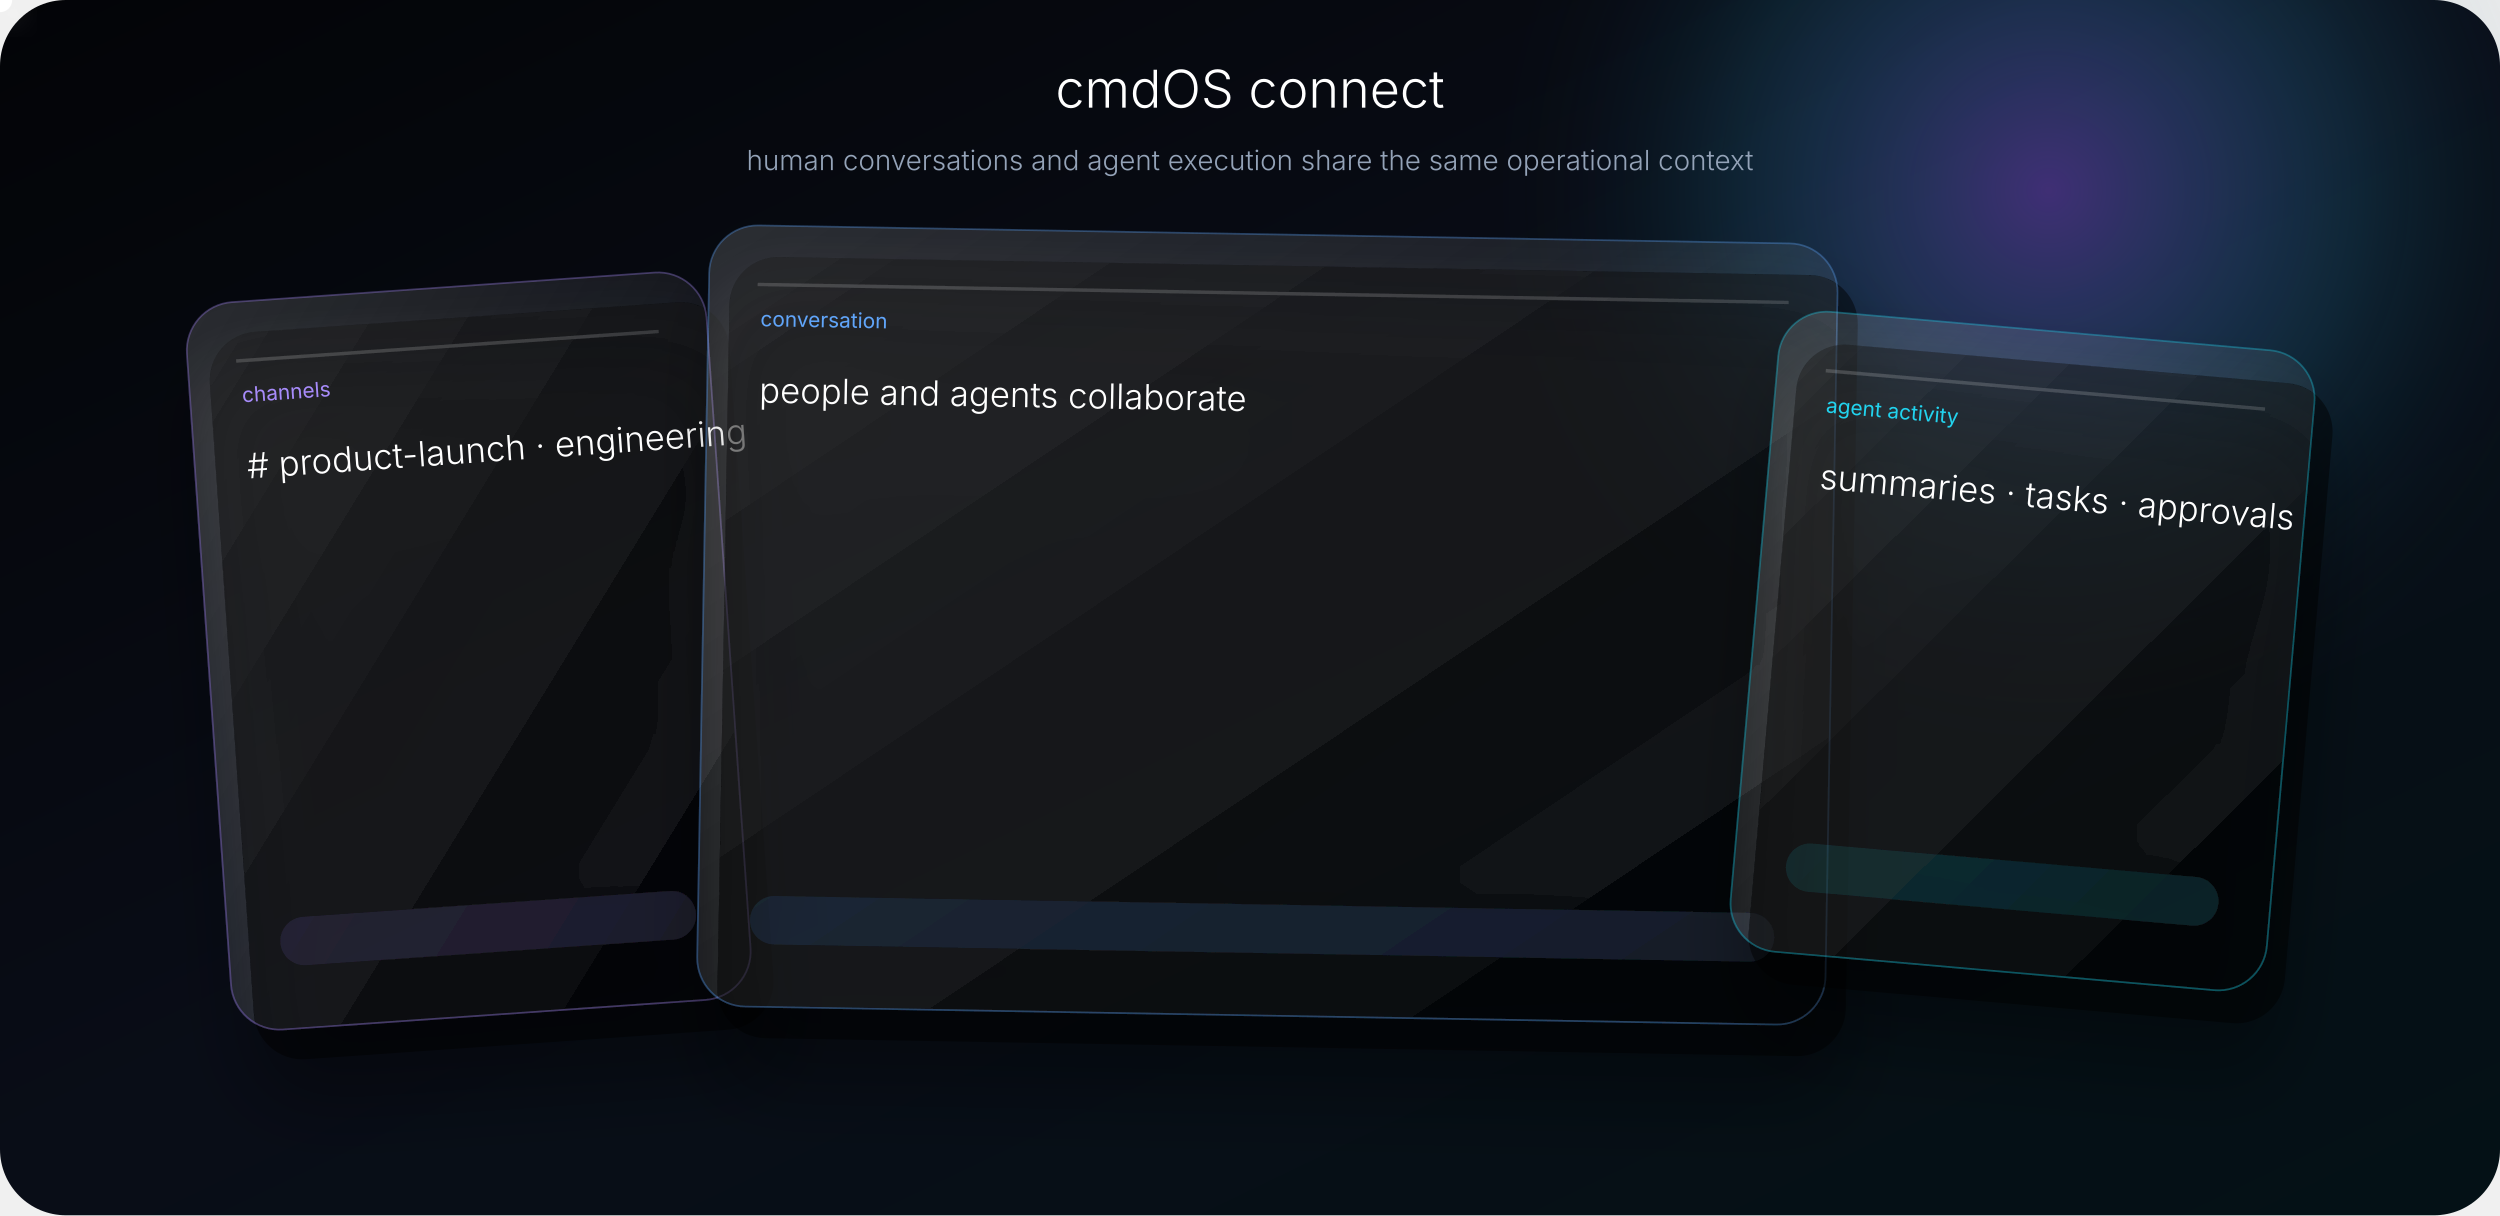
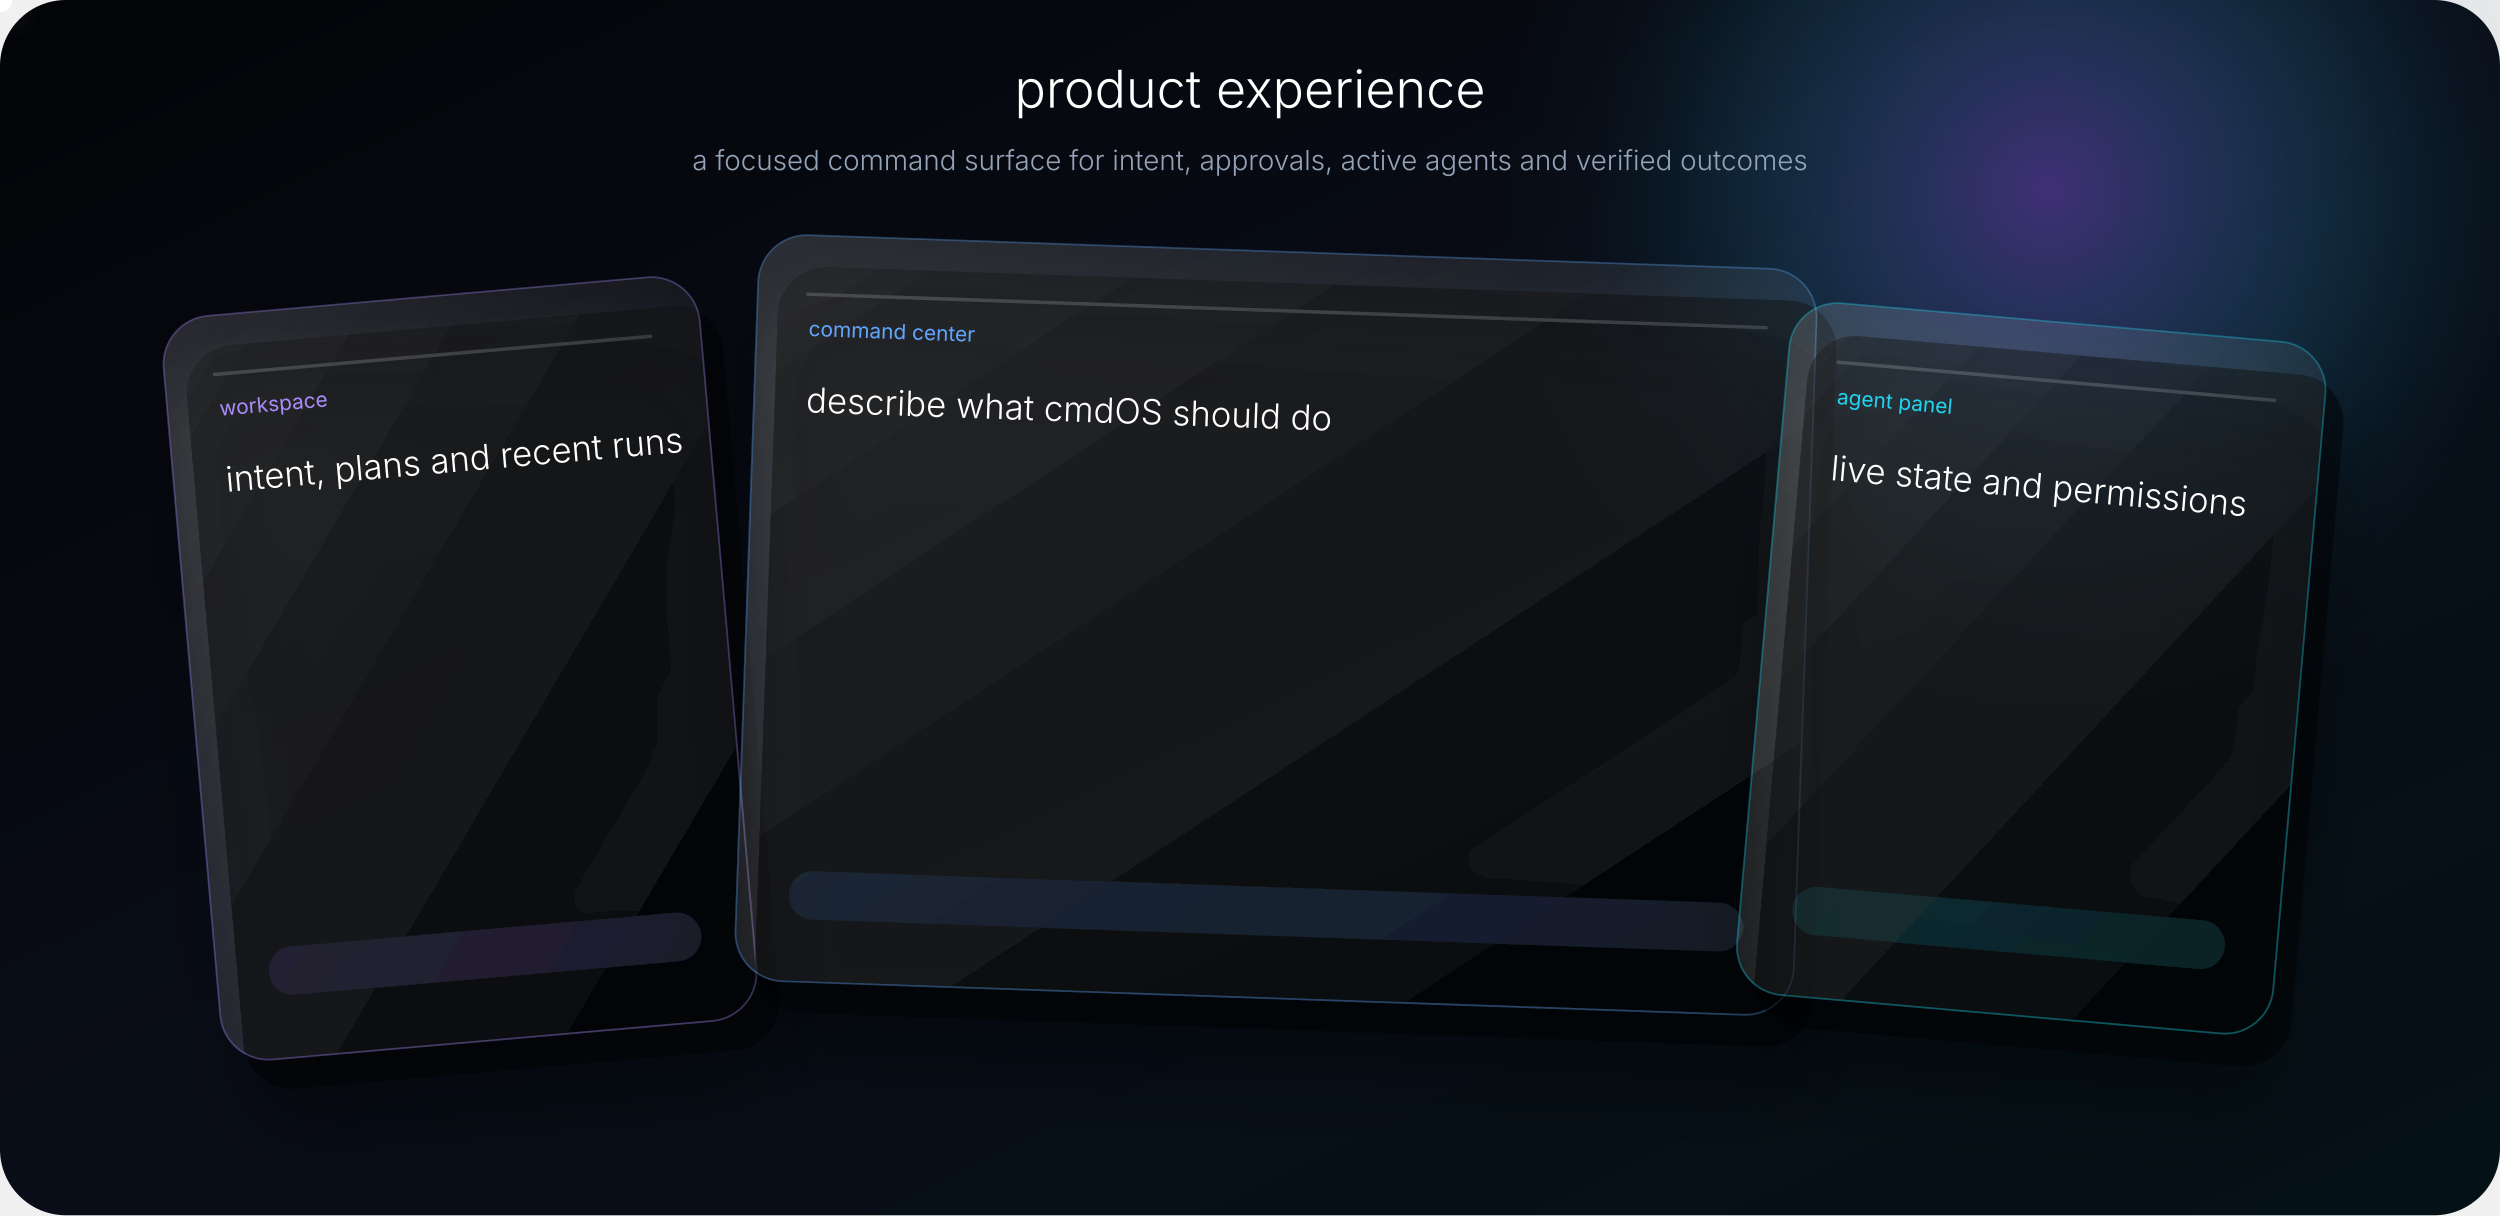
<svg xmlns="http://www.w3.org/2000/svg" width="1440" height="700" viewBox="0 0 1440 700">
  <defs>
    <linearGradient id="bg" x1="0" y1="0" x2="1" y2="1">
      <stop offset="0" stop-color="#030407" />
      <stop offset=".48" stop-color="#090d17" />
      <stop offset="1" stop-color="#041116" />
    </linearGradient>
    <linearGradient id="brand" x1="0" y1="0" x2="1" y2="1">
      <stop offset="0" stop-color="#a78bfa" />
      <stop offset=".48" stop-color="#60a5fa" />
      <stop offset="1" stop-color="#22d3ee" />
    </linearGradient>
    <linearGradient id="glass" x1="0" y1="0" x2="1" y2="1">
      <stop offset="0" stop-color="#ffffff" stop-opacity=".14" />
      <stop offset=".52" stop-color="#ffffff" stop-opacity=".055" />
      <stop offset="1" stop-color="#ffffff" stop-opacity=".02" />
    </linearGradient>
    <linearGradient id="metal" x1="0" y1="0" x2="1" y2="1">
      <stop offset="0" stop-color="#f8fafc" />
      <stop offset=".25" stop-color="#64748b" />
      <stop offset=".48" stop-color="#ffffff" />
      <stop offset=".72" stop-color="#334155" />
      <stop offset="1" stop-color="#cbd5e1" />
    </linearGradient>
    <radialGradient id="orb">
      <stop offset="0" stop-color="#8b5cf6" stop-opacity=".42" />
      <stop offset=".55" stop-color="#38bdf8" stop-opacity=".13" />
      <stop offset="1" stop-color="#030407" stop-opacity="0" />
    </radialGradient>
    <filter id="deepShadow" x="-80%" y="-80%" width="260%" height="260%">
      <feGaussianBlur in="SourceAlpha" stdDeviation="22" result="blur" />
      <feOffset dx="0" dy="28" result="offset" />
      <feColorMatrix in="offset" type="matrix" values="0 0 0 0 0               0 0 0 0 0               0 0 0 0 0               0 0 0 .68 0" result="shadow" />
      <feMerge>
        <feMergeNode in="shadow" />
        <feMergeNode in="SourceGraphic" />
      </feMerge>
    </filter>
    <filter id="glow" x="-100%" y="-100%" width="300%" height="300%">
      <feGaussianBlur stdDeviation="9" result="b" />
      <feMerge>
        <feMergeNode in="b" />
        <feMergeNode in="SourceGraphic" />
      </feMerge>
    </filter>
  </defs>
  <rect width="1440" height="700" rx="38" fill="url(#bg)" />
  <circle cx="1180" cy="110" r="330" fill="url(#orb)" />
-   <text x="720" y="62" text-anchor="middle" font-family="Inter,Arial,sans-serif" font-size="30" font-weight="300" fill="#ffffff">cmdOS connect</text>
-   <text x="720" y="98" text-anchor="middle" font-family="Inter,Arial,sans-serif" font-size="16" font-weight="300" fill="#94a3b8">human conversations and agent execution share the same operational context</text>
-   <g transform="translate(120 165) rotate(-4 150.0 210.0)" filter="url(#deepShadow)">
-     <rect x="12" y="18" width="300" height="420" rx="28" fill="#000000" opacity=".48" />
-     <rect width="300" height="420" rx="28" fill="url(#glass)" stroke="#a78bfa" stroke-opacity=".34" />
-     <path d="M28 34 H272" stroke="#ffffff" stroke-opacity=".16" stroke-width="2" />
-     <text x="30" y="58" font-family="Inter,Arial,sans-serif" font-size="12" font-weight="400" fill="#a78bfa">channels</text>
-     <text x="30" y="102" font-family="Inter,Arial,sans-serif" font-size="20" font-weight="300" fill="#ffffff"># product-launch · engineering</text>
-     <rect x="30" y="356" width="240" height="28" rx="14" fill="#a78bfa" opacity=".10" />
+   <text x="720" y="62" text-anchor="middle" font-family="Inter,Arial,sans-serif" font-size="30" font-weight="300" fill="#ffffff">product experience</text>
+   <text x="720" y="98" text-anchor="middle" font-family="Inter,Arial,sans-serif" font-size="16" font-weight="300" fill="#94a3b8">a focused command surface for intent, approvals, active agents and verified outcomes</text>
+   <g transform="translate(110 170) rotate(-5 155.0 215.0)" filter="url(#deepShadow)">
+     <rect x="12" y="18" width="310" height="430" rx="28" fill="#000000" opacity=".48" />
+     <rect width="310" height="430" rx="28" fill="url(#glass)" stroke="#a78bfa" stroke-opacity=".34" />
+     <path d="M28 34 H282" stroke="#ffffff" stroke-opacity=".16" stroke-width="2" />
+     <text x="30" y="58" font-family="Inter,Arial,sans-serif" font-size="12" font-weight="400" fill="#a78bfa">workspace</text>
+     <text x="30" y="102" font-family="Inter,Arial,sans-serif" font-size="20" font-weight="300" fill="#ffffff">intent, plans and recent runs</text>
+     <rect x="30" y="366" width="250" height="28" rx="14" fill="#a78bfa" opacity=".10" />
  </g>
-   <g transform="translate(405 135) rotate(1 325.0 225.0)" filter="url(#deepShadow)">
-     <rect x="12" y="18" width="650" height="450" rx="28" fill="#000000" opacity=".48" />
-     <rect width="650" height="450" rx="28" fill="url(#glass)" stroke="#60a5fa" stroke-opacity=".34" />
-     <path d="M28 34 H622" stroke="#ffffff" stroke-opacity=".16" stroke-width="2" />
-     <text x="30" y="58" font-family="Inter,Arial,sans-serif" font-size="12" font-weight="400" fill="#60a5fa">conversation</text>
-     <text x="30" y="102" font-family="Inter,Arial,sans-serif" font-size="20" font-weight="300" fill="#ffffff">people and agents collaborate</text>
-     <rect x="30" y="386" width="590" height="28" rx="14" fill="#60a5fa" opacity=".10" />
+   <g transform="translate(430 145) rotate(2 305.0 215.0)" filter="url(#deepShadow)">
+     <rect x="12" y="18" width="610" height="430" rx="28" fill="#000000" opacity=".48" />
+     <rect width="610" height="430" rx="28" fill="url(#glass)" stroke="#60a5fa" stroke-opacity=".34" />
+     <path d="M28 34 H582" stroke="#ffffff" stroke-opacity=".16" stroke-width="2" />
+     <text x="30" y="58" font-family="Inter,Arial,sans-serif" font-size="12" font-weight="400" fill="#60a5fa">command center</text>
+     <text x="30" y="102" font-family="Inter,Arial,sans-serif" font-size="20" font-weight="300" fill="#ffffff">describe what cmdOS should do</text>
+     <rect x="30" y="366" width="550" height="28" rx="14" fill="#60a5fa" opacity=".10" />
  </g>
-   <g transform="translate(1010 190) rotate(5 155.0 185.0)" filter="url(#deepShadow)">
-     <rect x="12" y="18" width="310" height="370" rx="28" fill="#000000" opacity=".48" />
-     <rect width="310" height="370" rx="28" fill="url(#glass)" stroke="#22d3ee" stroke-opacity=".34" />
+   <g transform="translate(1015 185) rotate(5 155.0 200.0)" filter="url(#deepShadow)">
+     <rect x="12" y="18" width="310" height="400" rx="28" fill="#000000" opacity=".48" />
+     <rect width="310" height="400" rx="28" fill="url(#glass)" stroke="#22d3ee" stroke-opacity=".34" />
    <path d="M28 34 H282" stroke="#ffffff" stroke-opacity=".16" stroke-width="2" />
-     <text x="30" y="58" font-family="Inter,Arial,sans-serif" font-size="12" font-weight="400" fill="#22d3ee">agent activity</text>
-     <text x="30" y="102" font-family="Inter,Arial,sans-serif" font-size="20" font-weight="300" fill="#ffffff">summaries · tasks · approvals</text>
-     <rect x="30" y="306" width="250" height="28" rx="14" fill="#22d3ee" opacity=".10" />
+     <text x="30" y="58" font-family="Inter,Arial,sans-serif" font-size="12" font-weight="400" fill="#22d3ee">agent panel</text>
+     <text x="30" y="102" font-family="Inter,Arial,sans-serif" font-size="20" font-weight="300" fill="#ffffff">live state and permissions</text>
+     <rect x="30" y="336" width="250" height="28" rx="14" fill="#22d3ee" opacity=".10" />
  </g>
  <circle r="7" fill="#ffffff" filter="url(#glow)">
    <animateMotion dur="6s" repeatCount="indefinite" path="M150 610 C420 520, 900 520, 1290 610" />
  </circle>
</svg>
